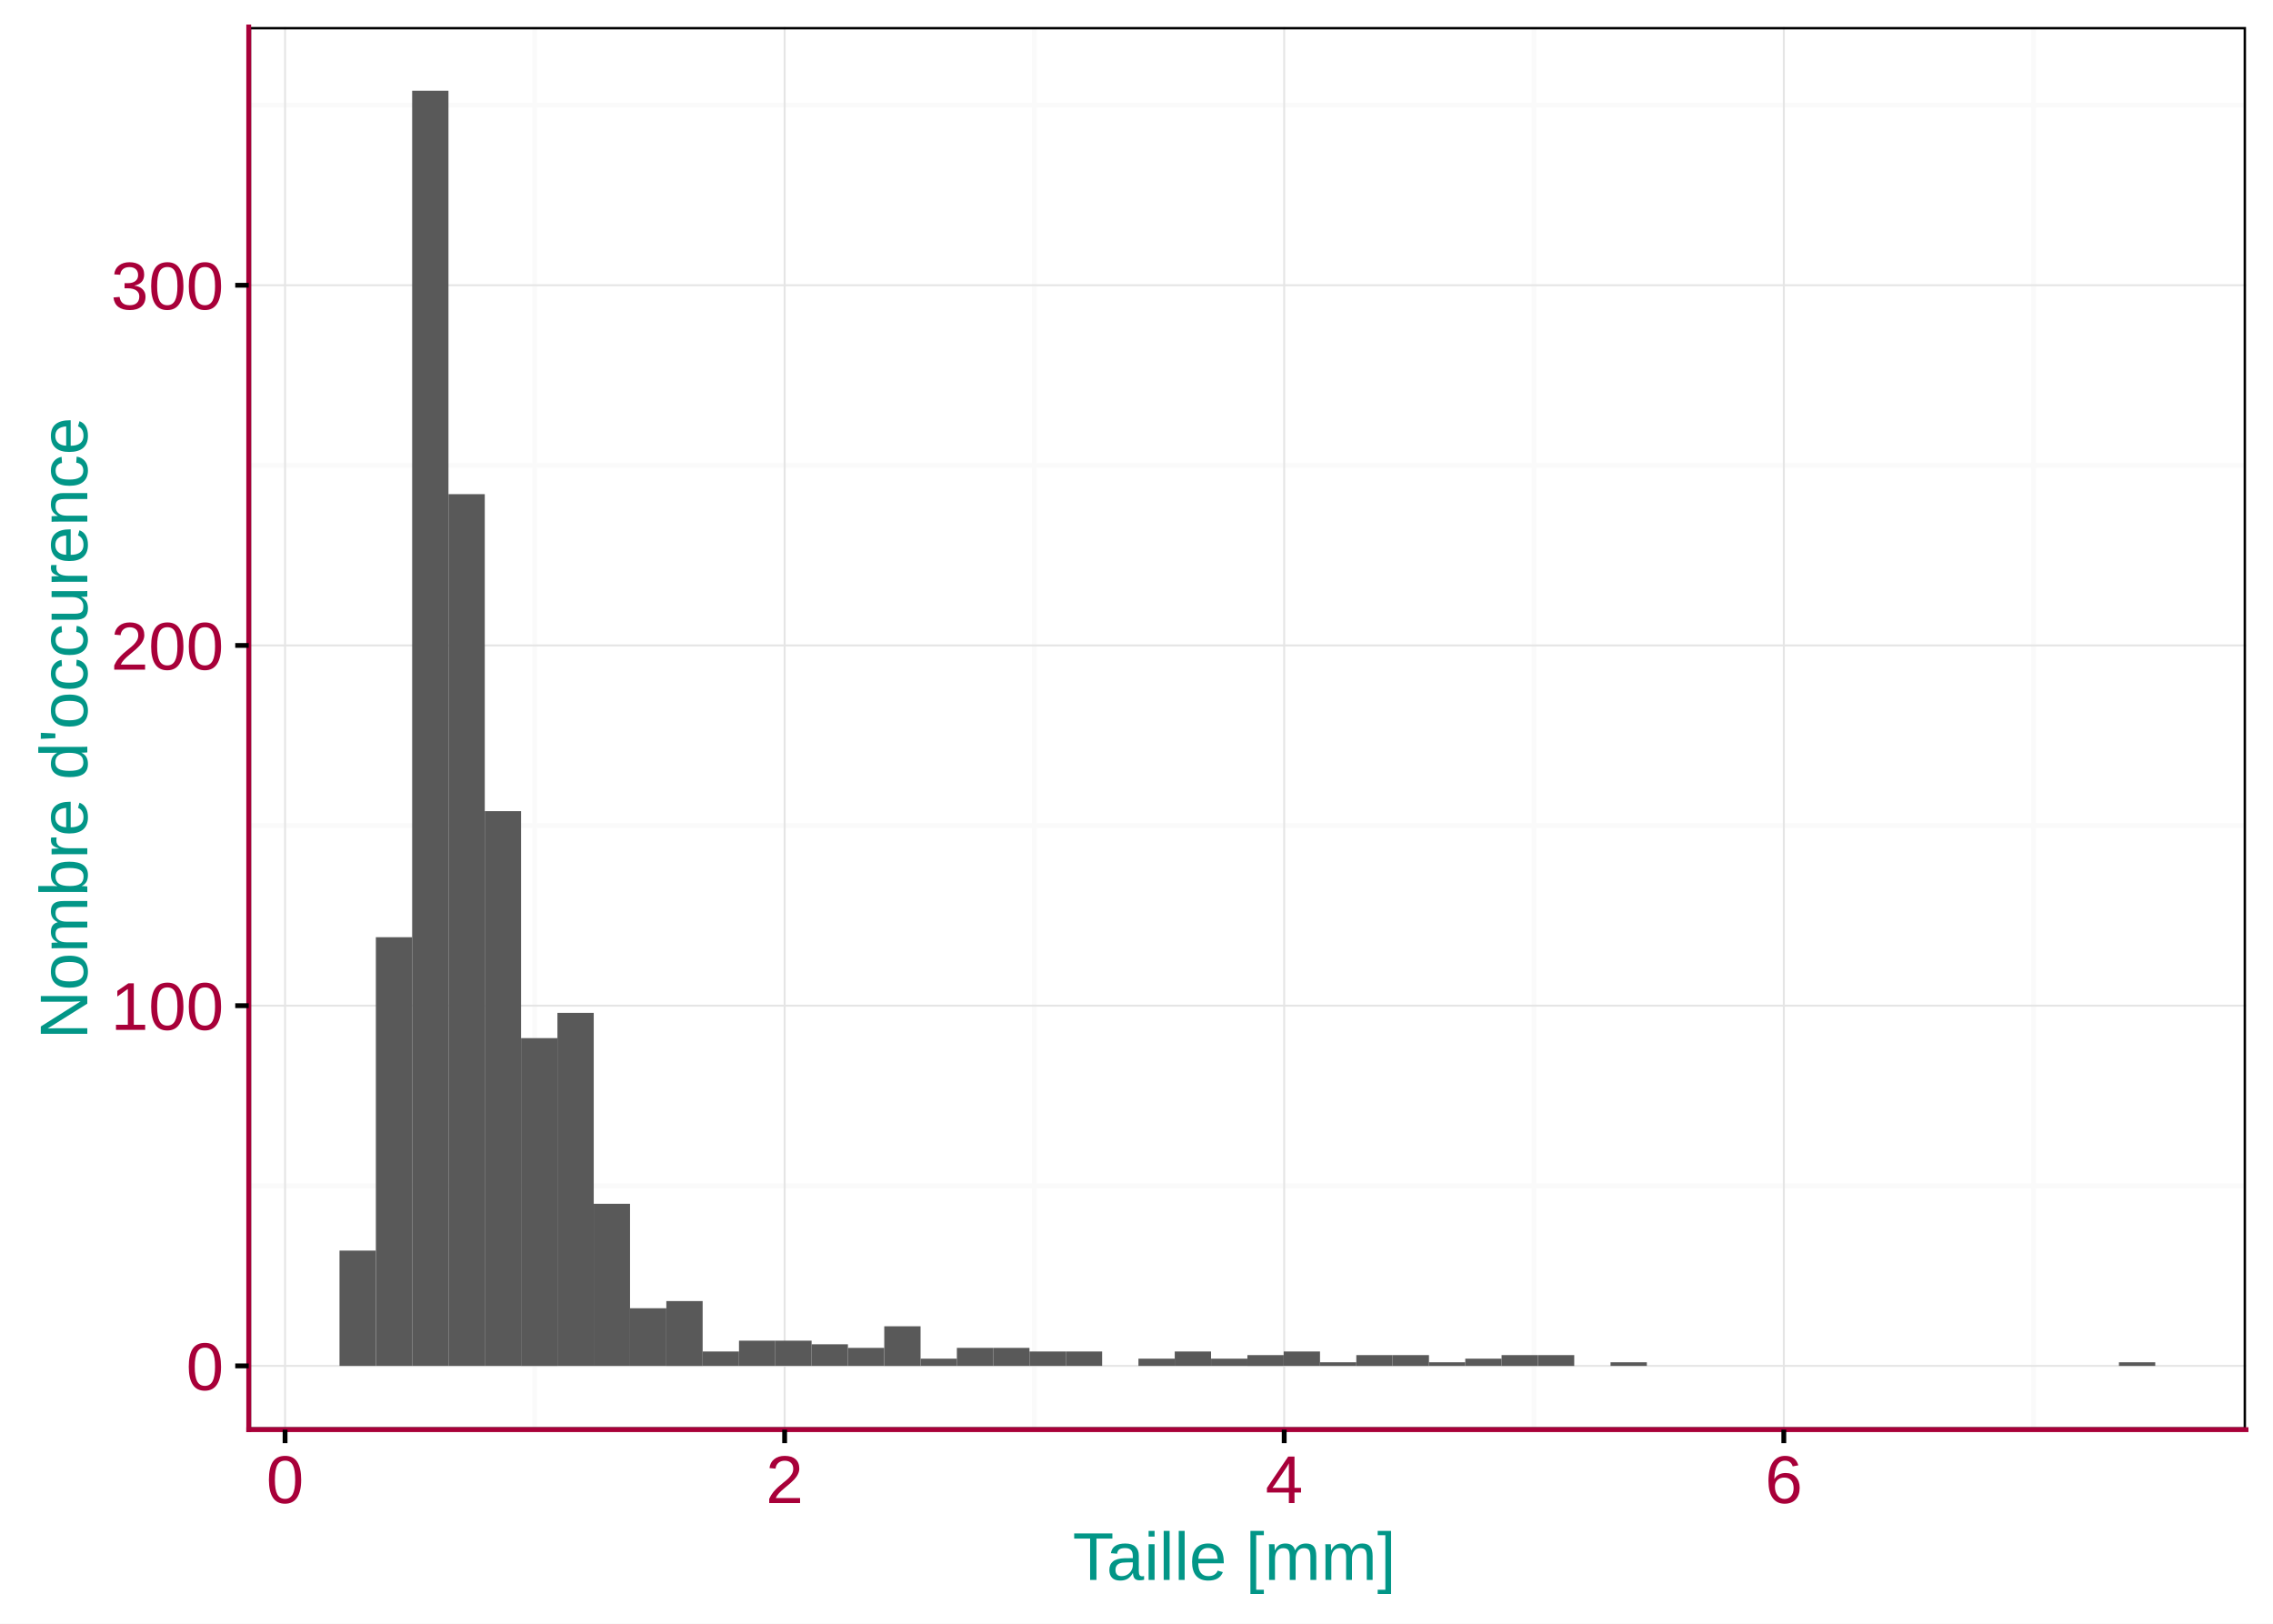
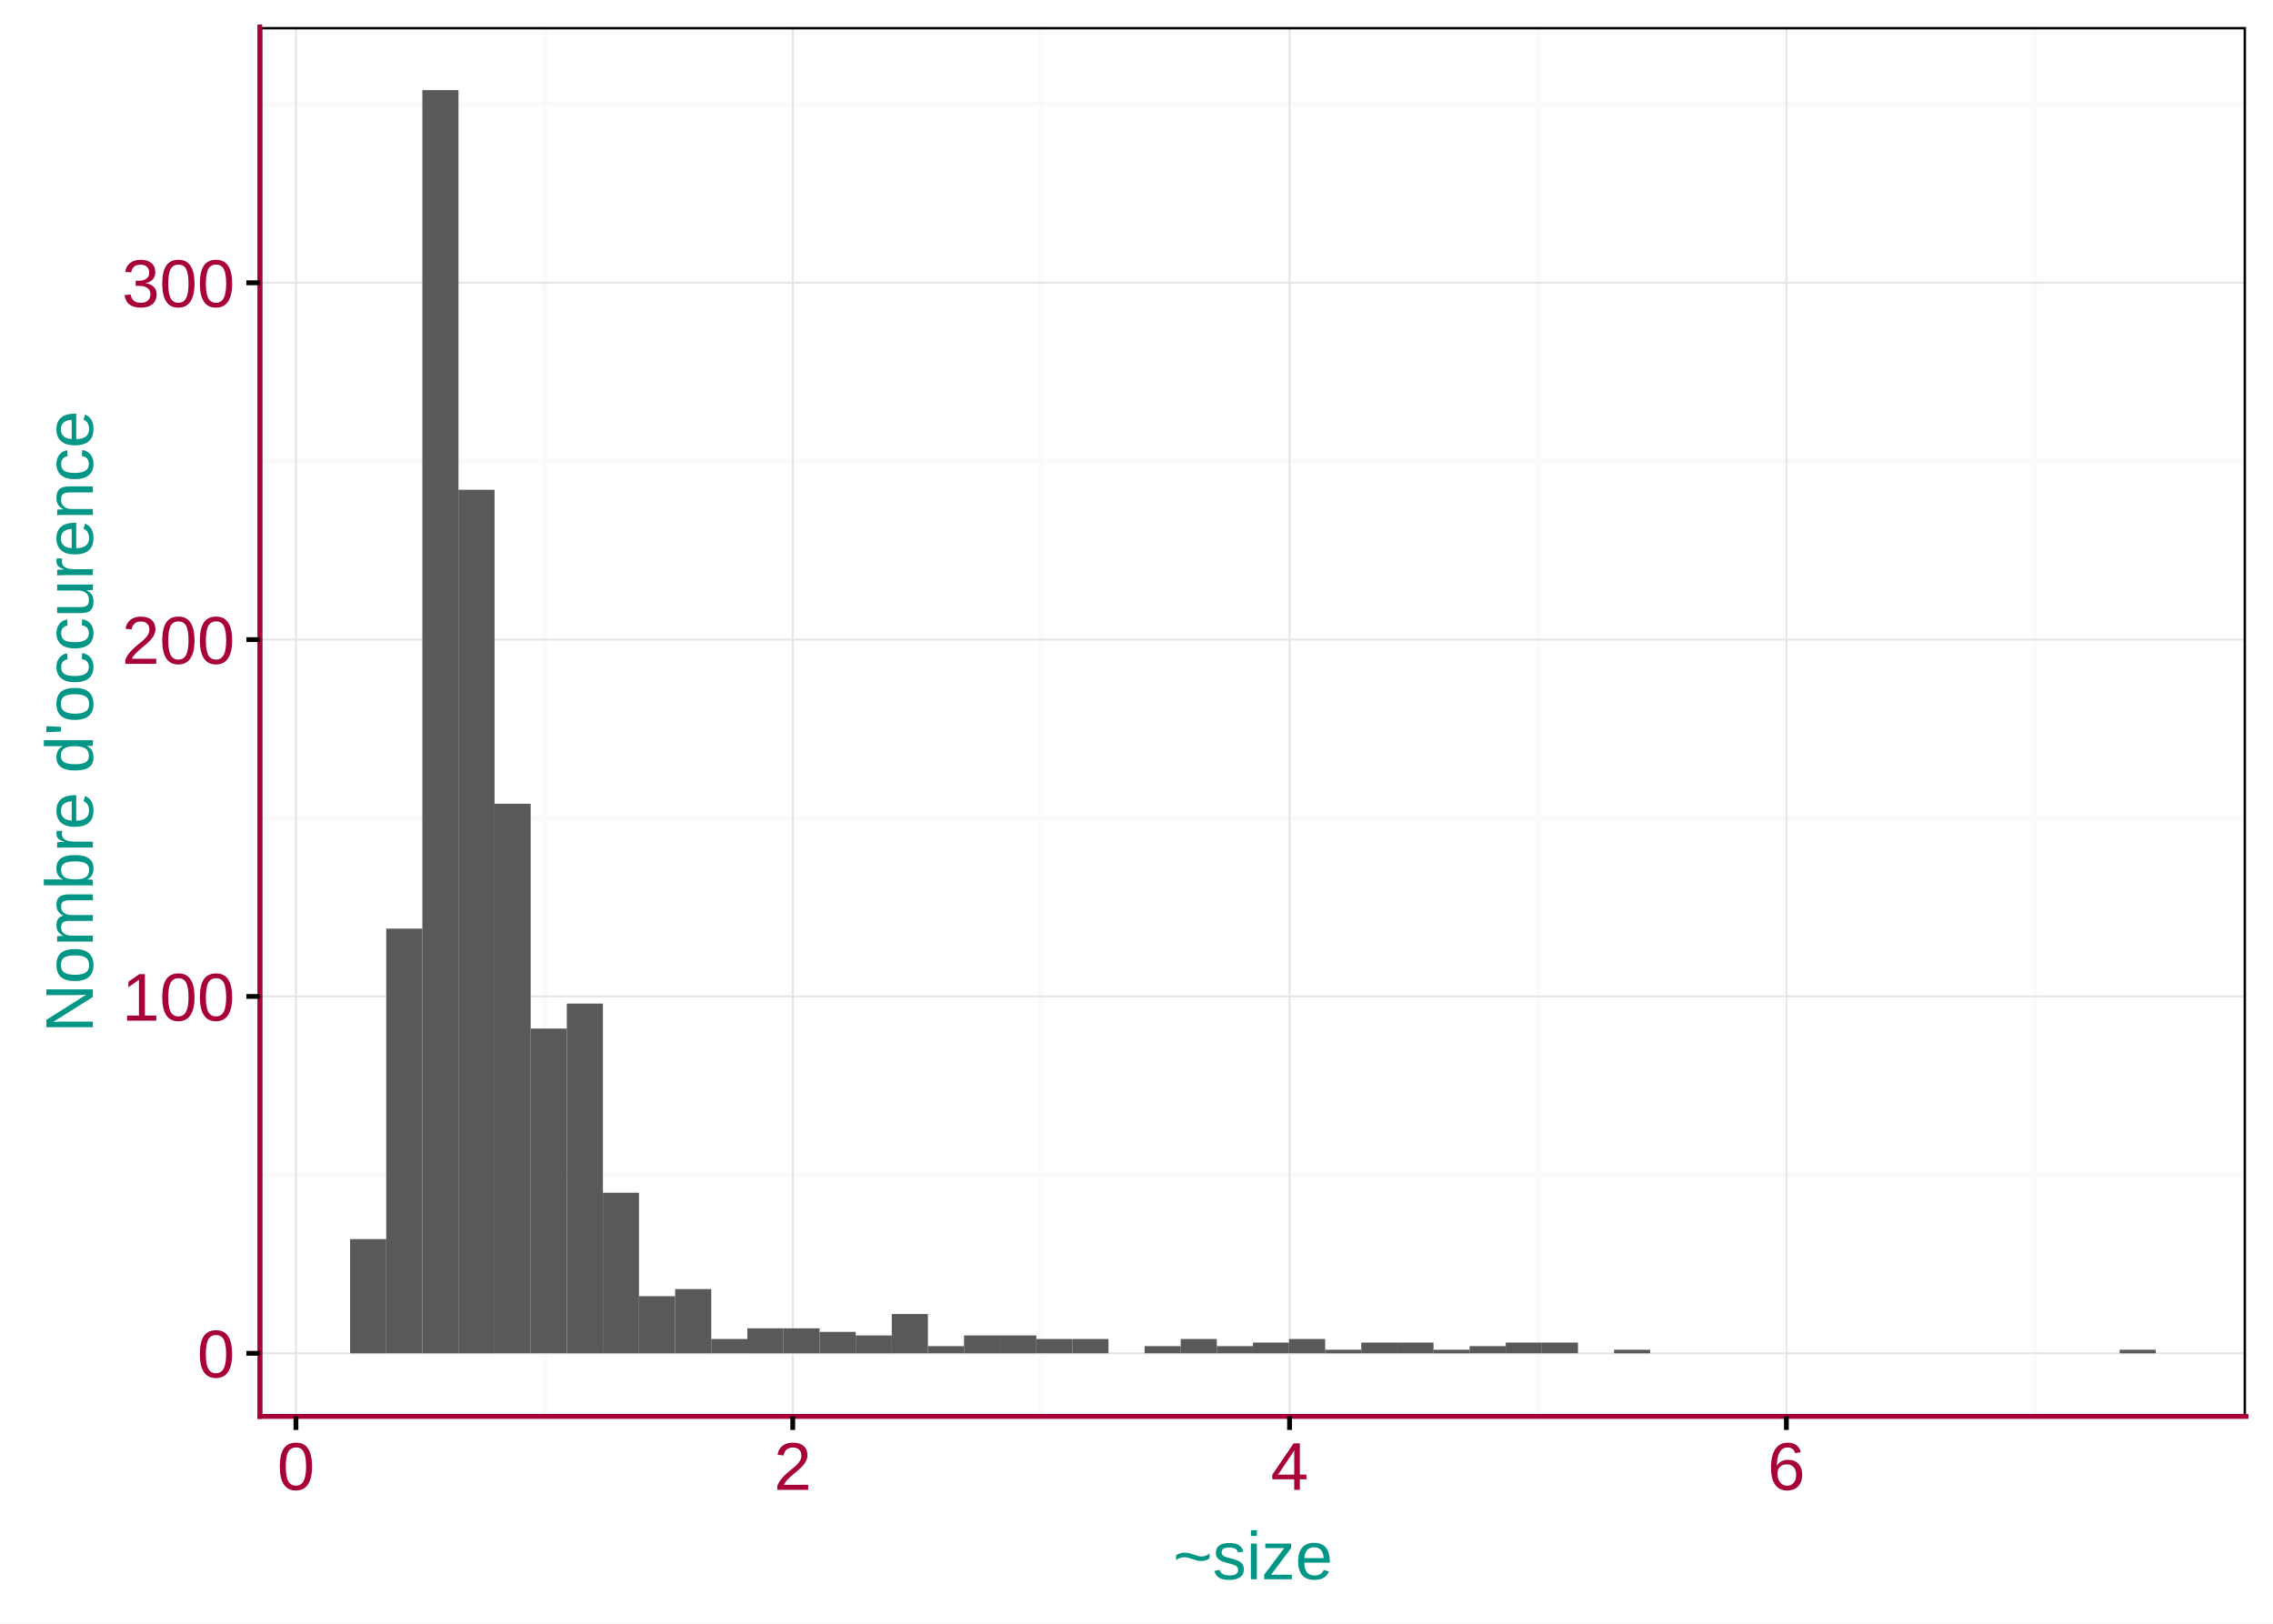
<svg xmlns="http://www.w3.org/2000/svg" viewBox="0 0 504.00 360.00">
  <defs>
    <style type="text/css">
    line, polyline, path, rect, circle {
      fill: none;
      stroke: #000000;
      stroke-linecap: round;
      stroke-linejoin: round;
      stroke-miterlimit: 10.00;
    }
  </style>
  </defs>
  <rect width="100%" height="100%" style="stroke: none; fill: #FFFFFF;" />
  <rect x="0.00" y="0.00" width="504.00" height="360.00" style="stroke-width: 0.00; stroke: none;" />
  <defs>
-     <clipPath id="cpNTUuMTUzMnw0OTguMDIyfDMxNi45Njd8NS45Nzc1OA==">
-       <rect x="55.15" y="5.98" width="442.87" height="310.99" />
+     <clipPath id="cpNTcuNjEzMnw0OTguMDIyfDMxNC4wMzl8NS45Nzc1OA==">
+       <rect x="57.61" y="5.98" width="440.41" height="308.06" />
    </clipPath>
  </defs>
-   <rect x="55.15" y="5.98" width="442.87" height="310.99" style="stroke-width: 0.00; stroke: none; fill: #FFFFFF;" clip-path="url(#cpNTUuMTUzMnw0OTguMDIyfDMxNi45Njd8NS45Nzc1OA==)" />
-   <polyline points="55.15,262.90 498.02,262.90 " style="stroke-width: 1.07; stroke: #FAFAFA; stroke-linecap: butt;" clip-path="url(#cpNTUuMTUzMnw0OTguMDIyfDMxNi45Njd8NS45Nzc1OA==)" />
-   <polyline points="55.15,183.04 498.02,183.04 " style="stroke-width: 1.07; stroke: #FAFAFA; stroke-linecap: butt;" clip-path="url(#cpNTUuMTUzMnw0OTguMDIyfDMxNi45Njd8NS45Nzc1OA==)" />
-   <polyline points="55.15,103.17 498.02,103.17 " style="stroke-width: 1.07; stroke: #FAFAFA; stroke-linecap: butt;" clip-path="url(#cpNTUuMTUzMnw0OTguMDIyfDMxNi45Njd8NS45Nzc1OA==)" />
-   <polyline points="55.15,23.31 498.02,23.31 " style="stroke-width: 1.07; stroke: #FAFAFA; stroke-linecap: butt;" clip-path="url(#cpNTUuMTUzMnw0OTguMDIyfDMxNi45Njd8NS45Nzc1OA==)" />
-   <polyline points="118.59,316.97 118.59,5.98 " style="stroke-width: 1.07; stroke: #FAFAFA; stroke-linecap: butt;" clip-path="url(#cpNTUuMTUzMnw0OTguMDIyfDMxNi45Njd8NS45Nzc1OA==)" />
-   <polyline points="229.37,316.97 229.37,5.98 " style="stroke-width: 1.07; stroke: #FAFAFA; stroke-linecap: butt;" clip-path="url(#cpNTUuMTUzMnw0OTguMDIyfDMxNi45Njd8NS45Nzc1OA==)" />
-   <polyline points="340.14,316.97 340.14,5.98 " style="stroke-width: 1.07; stroke: #FAFAFA; stroke-linecap: butt;" clip-path="url(#cpNTUuMTUzMnw0OTguMDIyfDMxNi45Njd8NS45Nzc1OA==)" />
-   <polyline points="450.91,316.97 450.91,5.98 " style="stroke-width: 1.07; stroke: #FAFAFA; stroke-linecap: butt;" clip-path="url(#cpNTUuMTUzMnw0OTguMDIyfDMxNi45Njd8NS45Nzc1OA==)" />
-   <polyline points="55.15,302.83 498.02,302.83 " style="stroke-width: 0.43; stroke: #E5E5E5; stroke-linecap: butt;" clip-path="url(#cpNTUuMTUzMnw0OTguMDIyfDMxNi45Njd8NS45Nzc1OA==)" />
-   <polyline points="55.15,222.97 498.02,222.97 " style="stroke-width: 0.43; stroke: #E5E5E5; stroke-linecap: butt;" clip-path="url(#cpNTUuMTUzMnw0OTguMDIyfDMxNi45Njd8NS45Nzc1OA==)" />
-   <polyline points="55.15,143.10 498.02,143.10 " style="stroke-width: 0.43; stroke: #E5E5E5; stroke-linecap: butt;" clip-path="url(#cpNTUuMTUzMnw0OTguMDIyfDMxNi45Njd8NS45Nzc1OA==)" />
-   <polyline points="55.15,63.24 498.02,63.24 " style="stroke-width: 0.43; stroke: #E5E5E5; stroke-linecap: butt;" clip-path="url(#cpNTUuMTUzMnw0OTguMDIyfDMxNi45Njd8NS45Nzc1OA==)" />
-   <polyline points="63.21,316.97 63.21,5.98 " style="stroke-width: 0.43; stroke: #E5E5E5; stroke-linecap: butt;" clip-path="url(#cpNTUuMTUzMnw0OTguMDIyfDMxNi45Njd8NS45Nzc1OA==)" />
-   <polyline points="173.98,316.97 173.98,5.98 " style="stroke-width: 0.43; stroke: #E5E5E5; stroke-linecap: butt;" clip-path="url(#cpNTUuMTUzMnw0OTguMDIyfDMxNi45Njd8NS45Nzc1OA==)" />
-   <polyline points="284.75,316.97 284.75,5.98 " style="stroke-width: 0.43; stroke: #E5E5E5; stroke-linecap: butt;" clip-path="url(#cpNTUuMTUzMnw0OTguMDIyfDMxNi45Njd8NS45Nzc1OA==)" />
-   <polyline points="395.53,316.97 395.53,5.98 " style="stroke-width: 0.43; stroke: #E5E5E5; stroke-linecap: butt;" clip-path="url(#cpNTUuMTUzMnw0OTguMDIyfDMxNi45Njd8NS45Nzc1OA==)" />
-   <rect x="75.28" y="277.27" width="8.05" height="25.56" style="stroke-width: 1.07; stroke: none; stroke-linecap: butt; fill: #595959;" clip-path="url(#cpNTUuMTUzMnw0OTguMDIyfDMxNi45Njd8NS45Nzc1OA==)" />
-   <rect x="83.34" y="207.79" width="8.05" height="95.04" style="stroke-width: 1.07; stroke: none; stroke-linecap: butt; fill: #595959;" clip-path="url(#cpNTUuMTUzMnw0OTguMDIyfDMxNi45Njd8NS45Nzc1OA==)" />
-   <rect x="91.39" y="20.11" width="8.05" height="282.72" style="stroke-width: 1.07; stroke: none; stroke-linecap: butt; fill: #595959;" clip-path="url(#cpNTUuMTUzMnw0OTguMDIyfDMxNi45Njd8NS45Nzc1OA==)" />
-   <rect x="99.44" y="109.56" width="8.05" height="193.27" style="stroke-width: 1.07; stroke: none; stroke-linecap: butt; fill: #595959;" clip-path="url(#cpNTUuMTUzMnw0OTguMDIyfDMxNi45Njd8NS45Nzc1OA==)" />
-   <rect x="107.49" y="179.84" width="8.05" height="122.99" style="stroke-width: 1.07; stroke: none; stroke-linecap: butt; fill: #595959;" clip-path="url(#cpNTUuMTUzMnw0OTguMDIyfDMxNi45Njd8NS45Nzc1OA==)" />
-   <rect x="115.54" y="230.16" width="8.05" height="72.68" style="stroke-width: 1.07; stroke: none; stroke-linecap: butt; fill: #595959;" clip-path="url(#cpNTUuMTUzMnw0OTguMDIyfDMxNi45Njd8NS45Nzc1OA==)" />
-   <rect x="123.60" y="224.56" width="8.05" height="78.27" style="stroke-width: 1.07; stroke: none; stroke-linecap: butt; fill: #595959;" clip-path="url(#cpNTUuMTUzMnw0OTguMDIyfDMxNi45Njd8NS45Nzc1OA==)" />
-   <rect x="131.65" y="266.89" width="8.05" height="35.94" style="stroke-width: 1.07; stroke: none; stroke-linecap: butt; fill: #595959;" clip-path="url(#cpNTUuMTUzMnw0OTguMDIyfDMxNi45Njd8NS45Nzc1OA==)" />
-   <rect x="139.70" y="290.05" width="8.05" height="12.78" style="stroke-width: 1.07; stroke: none; stroke-linecap: butt; fill: #595959;" clip-path="url(#cpNTUuMTUzMnw0OTguMDIyfDMxNi45Njd8NS45Nzc1OA==)" />
-   <rect x="147.75" y="288.46" width="8.05" height="14.38" style="stroke-width: 1.07; stroke: none; stroke-linecap: butt; fill: #595959;" clip-path="url(#cpNTUuMTUzMnw0OTguMDIyfDMxNi45Njd8NS45Nzc1OA==)" />
-   <rect x="155.81" y="299.64" width="8.05" height="3.19" style="stroke-width: 1.07; stroke: none; stroke-linecap: butt; fill: #595959;" clip-path="url(#cpNTUuMTUzMnw0OTguMDIyfDMxNi45Njd8NS45Nzc1OA==)" />
-   <rect x="163.86" y="297.24" width="8.05" height="5.59" style="stroke-width: 1.07; stroke: none; stroke-linecap: butt; fill: #595959;" clip-path="url(#cpNTUuMTUzMnw0OTguMDIyfDMxNi45Njd8NS45Nzc1OA==)" />
-   <rect x="171.91" y="297.24" width="8.05" height="5.59" style="stroke-width: 1.07; stroke: none; stroke-linecap: butt; fill: #595959;" clip-path="url(#cpNTUuMTUzMnw0OTguMDIyfDMxNi45Njd8NS45Nzc1OA==)" />
-   <rect x="179.96" y="298.04" width="8.05" height="4.79" style="stroke-width: 1.07; stroke: none; stroke-linecap: butt; fill: #595959;" clip-path="url(#cpNTUuMTUzMnw0OTguMDIyfDMxNi45Njd8NS45Nzc1OA==)" />
-   <rect x="188.01" y="298.84" width="8.05" height="3.99" style="stroke-width: 1.07; stroke: none; stroke-linecap: butt; fill: #595959;" clip-path="url(#cpNTUuMTUzMnw0OTguMDIyfDMxNi45Njd8NS45Nzc1OA==)" />
-   <rect x="196.07" y="294.05" width="8.05" height="8.79" style="stroke-width: 1.07; stroke: none; stroke-linecap: butt; fill: #595959;" clip-path="url(#cpNTUuMTUzMnw0OTguMDIyfDMxNi45Njd8NS45Nzc1OA==)" />
-   <rect x="204.12" y="301.23" width="8.05" height="1.60" style="stroke-width: 1.07; stroke: none; stroke-linecap: butt; fill: #595959;" clip-path="url(#cpNTUuMTUzMnw0OTguMDIyfDMxNi45Njd8NS45Nzc1OA==)" />
-   <rect x="212.17" y="298.84" width="8.05" height="3.99" style="stroke-width: 1.07; stroke: none; stroke-linecap: butt; fill: #595959;" clip-path="url(#cpNTUuMTUzMnw0OTguMDIyfDMxNi45Njd8NS45Nzc1OA==)" />
-   <rect x="220.22" y="298.84" width="8.05" height="3.99" style="stroke-width: 1.07; stroke: none; stroke-linecap: butt; fill: #595959;" clip-path="url(#cpNTUuMTUzMnw0OTguMDIyfDMxNi45Njd8NS45Nzc1OA==)" />
-   <rect x="228.27" y="299.64" width="8.05" height="3.19" style="stroke-width: 1.07; stroke: none; stroke-linecap: butt; fill: #595959;" clip-path="url(#cpNTUuMTUzMnw0OTguMDIyfDMxNi45Njd8NS45Nzc1OA==)" />
-   <rect x="236.33" y="299.64" width="8.05" height="3.19" style="stroke-width: 1.07; stroke: none; stroke-linecap: butt; fill: #595959;" clip-path="url(#cpNTUuMTUzMnw0OTguMDIyfDMxNi45Njd8NS45Nzc1OA==)" />
-   <rect x="244.38" y="302.83" width="8.05" height="0.00" style="stroke-width: 1.07; stroke: none; stroke-linecap: butt; fill: #595959;" clip-path="url(#cpNTUuMTUzMnw0OTguMDIyfDMxNi45Njd8NS45Nzc1OA==)" />
-   <rect x="252.43" y="301.23" width="8.05" height="1.60" style="stroke-width: 1.07; stroke: none; stroke-linecap: butt; fill: #595959;" clip-path="url(#cpNTUuMTUzMnw0OTguMDIyfDMxNi45Njd8NS45Nzc1OA==)" />
-   <rect x="260.48" y="299.64" width="8.05" height="3.19" style="stroke-width: 1.07; stroke: none; stroke-linecap: butt; fill: #595959;" clip-path="url(#cpNTUuMTUzMnw0OTguMDIyfDMxNi45Njd8NS45Nzc1OA==)" />
-   <rect x="268.54" y="301.23" width="8.05" height="1.60" style="stroke-width: 1.07; stroke: none; stroke-linecap: butt; fill: #595959;" clip-path="url(#cpNTUuMTUzMnw0OTguMDIyfDMxNi45Njd8NS45Nzc1OA==)" />
-   <rect x="276.59" y="300.44" width="8.05" height="2.40" style="stroke-width: 1.07; stroke: none; stroke-linecap: butt; fill: #595959;" clip-path="url(#cpNTUuMTUzMnw0OTguMDIyfDMxNi45Njd8NS45Nzc1OA==)" />
-   <rect x="284.64" y="299.64" width="8.05" height="3.19" style="stroke-width: 1.07; stroke: none; stroke-linecap: butt; fill: #595959;" clip-path="url(#cpNTUuMTUzMnw0OTguMDIyfDMxNi45Njd8NS45Nzc1OA==)" />
-   <rect x="292.69" y="302.03" width="8.05" height="0.80" style="stroke-width: 1.07; stroke: none; stroke-linecap: butt; fill: #595959;" clip-path="url(#cpNTUuMTUzMnw0OTguMDIyfDMxNi45Njd8NS45Nzc1OA==)" />
-   <rect x="300.74" y="300.44" width="8.05" height="2.40" style="stroke-width: 1.07; stroke: none; stroke-linecap: butt; fill: #595959;" clip-path="url(#cpNTUuMTUzMnw0OTguMDIyfDMxNi45Njd8NS45Nzc1OA==)" />
-   <rect x="308.80" y="300.44" width="8.05" height="2.40" style="stroke-width: 1.07; stroke: none; stroke-linecap: butt; fill: #595959;" clip-path="url(#cpNTUuMTUzMnw0OTguMDIyfDMxNi45Njd8NS45Nzc1OA==)" />
-   <rect x="316.85" y="302.03" width="8.05" height="0.80" style="stroke-width: 1.07; stroke: none; stroke-linecap: butt; fill: #595959;" clip-path="url(#cpNTUuMTUzMnw0OTguMDIyfDMxNi45Njd8NS45Nzc1OA==)" />
-   <rect x="324.90" y="301.23" width="8.05" height="1.60" style="stroke-width: 1.07; stroke: none; stroke-linecap: butt; fill: #595959;" clip-path="url(#cpNTUuMTUzMnw0OTguMDIyfDMxNi45Njd8NS45Nzc1OA==)" />
-   <rect x="332.95" y="300.44" width="8.05" height="2.40" style="stroke-width: 1.07; stroke: none; stroke-linecap: butt; fill: #595959;" clip-path="url(#cpNTUuMTUzMnw0OTguMDIyfDMxNi45Njd8NS45Nzc1OA==)" />
-   <rect x="341.01" y="300.44" width="8.05" height="2.40" style="stroke-width: 1.07; stroke: none; stroke-linecap: butt; fill: #595959;" clip-path="url(#cpNTUuMTUzMnw0OTguMDIyfDMxNi45Njd8NS45Nzc1OA==)" />
-   <rect x="349.06" y="302.83" width="8.05" height="0.00" style="stroke-width: 1.07; stroke: none; stroke-linecap: butt; fill: #595959;" clip-path="url(#cpNTUuMTUzMnw0OTguMDIyfDMxNi45Njd8NS45Nzc1OA==)" />
-   <rect x="357.11" y="302.03" width="8.05" height="0.80" style="stroke-width: 1.07; stroke: none; stroke-linecap: butt; fill: #595959;" clip-path="url(#cpNTUuMTUzMnw0OTguMDIyfDMxNi45Njd8NS45Nzc1OA==)" />
-   <rect x="365.16" y="302.83" width="8.05" height="0.00" style="stroke-width: 1.07; stroke: none; stroke-linecap: butt; fill: #595959;" clip-path="url(#cpNTUuMTUzMnw0OTguMDIyfDMxNi45Njd8NS45Nzc1OA==)" />
-   <rect x="373.21" y="302.83" width="8.05" height="0.00" style="stroke-width: 1.07; stroke: none; stroke-linecap: butt; fill: #595959;" clip-path="url(#cpNTUuMTUzMnw0OTguMDIyfDMxNi45Njd8NS45Nzc1OA==)" />
-   <rect x="381.27" y="302.83" width="8.05" height="0.00" style="stroke-width: 1.07; stroke: none; stroke-linecap: butt; fill: #595959;" clip-path="url(#cpNTUuMTUzMnw0OTguMDIyfDMxNi45Njd8NS45Nzc1OA==)" />
-   <rect x="389.32" y="302.83" width="8.05" height="0.00" style="stroke-width: 1.07; stroke: none; stroke-linecap: butt; fill: #595959;" clip-path="url(#cpNTUuMTUzMnw0OTguMDIyfDMxNi45Njd8NS45Nzc1OA==)" />
-   <rect x="397.37" y="302.83" width="8.05" height="0.00" style="stroke-width: 1.07; stroke: none; stroke-linecap: butt; fill: #595959;" clip-path="url(#cpNTUuMTUzMnw0OTguMDIyfDMxNi45Njd8NS45Nzc1OA==)" />
-   <rect x="405.42" y="302.83" width="8.05" height="0.00" style="stroke-width: 1.07; stroke: none; stroke-linecap: butt; fill: #595959;" clip-path="url(#cpNTUuMTUzMnw0OTguMDIyfDMxNi45Njd8NS45Nzc1OA==)" />
-   <rect x="413.47" y="302.83" width="8.05" height="0.00" style="stroke-width: 1.07; stroke: none; stroke-linecap: butt; fill: #595959;" clip-path="url(#cpNTUuMTUzMnw0OTguMDIyfDMxNi45Njd8NS45Nzc1OA==)" />
-   <rect x="421.53" y="302.83" width="8.05" height="0.00" style="stroke-width: 1.07; stroke: none; stroke-linecap: butt; fill: #595959;" clip-path="url(#cpNTUuMTUzMnw0OTguMDIyfDMxNi45Njd8NS45Nzc1OA==)" />
-   <rect x="429.58" y="302.83" width="8.05" height="0.00" style="stroke-width: 1.07; stroke: none; stroke-linecap: butt; fill: #595959;" clip-path="url(#cpNTUuMTUzMnw0OTguMDIyfDMxNi45Njd8NS45Nzc1OA==)" />
-   <rect x="437.63" y="302.83" width="8.05" height="0.00" style="stroke-width: 1.07; stroke: none; stroke-linecap: butt; fill: #595959;" clip-path="url(#cpNTUuMTUzMnw0OTguMDIyfDMxNi45Njd8NS45Nzc1OA==)" />
-   <rect x="445.68" y="302.83" width="8.05" height="0.00" style="stroke-width: 1.07; stroke: none; stroke-linecap: butt; fill: #595959;" clip-path="url(#cpNTUuMTUzMnw0OTguMDIyfDMxNi45Njd8NS45Nzc1OA==)" />
-   <rect x="453.74" y="302.83" width="8.05" height="0.00" style="stroke-width: 1.07; stroke: none; stroke-linecap: butt; fill: #595959;" clip-path="url(#cpNTUuMTUzMnw0OTguMDIyfDMxNi45Njd8NS45Nzc1OA==)" />
-   <rect x="461.79" y="302.83" width="8.05" height="0.00" style="stroke-width: 1.07; stroke: none; stroke-linecap: butt; fill: #595959;" clip-path="url(#cpNTUuMTUzMnw0OTguMDIyfDMxNi45Njd8NS45Nzc1OA==)" />
-   <rect x="469.84" y="302.03" width="8.05" height="0.80" style="stroke-width: 1.07; stroke: none; stroke-linecap: butt; fill: #595959;" clip-path="url(#cpNTUuMTUzMnw0OTguMDIyfDMxNi45Njd8NS45Nzc1OA==)" />
-   <rect x="55.15" y="5.98" width="442.87" height="310.99" style="stroke-width: 1.07;" clip-path="url(#cpNTUuMTUzMnw0OTguMDIyfDMxNi45Njd8NS45Nzc1OA==)" />
+   <rect x="57.61" y="5.98" width="440.41" height="308.06" style="stroke-width: 0.00; stroke: none; fill: #FFFFFF;" clip-path="url(#cpNTcuNjEzMnw0OTguMDIyfDMxNC4wMzl8NS45Nzc1OA==)" />
+   <polyline points="57.61,260.48 498.02,260.48 " style="stroke-width: 1.07; stroke: #FAFAFA; stroke-linecap: butt;" clip-path="url(#cpNTcuNjEzMnw0OTguMDIyfDMxNC4wMzl8NS45Nzc1OA==)" />
+   <polyline points="57.61,181.37 498.02,181.37 " style="stroke-width: 1.07; stroke: #FAFAFA; stroke-linecap: butt;" clip-path="url(#cpNTcuNjEzMnw0OTguMDIyfDMxNC4wMzl8NS45Nzc1OA==)" />
+   <polyline points="57.61,102.26 498.02,102.26 " style="stroke-width: 1.07; stroke: #FAFAFA; stroke-linecap: butt;" clip-path="url(#cpNTcuNjEzMnw0OTguMDIyfDMxNC4wMzl8NS45Nzc1OA==)" />
+   <polyline points="57.61,23.14 498.02,23.14 " style="stroke-width: 1.07; stroke: #FAFAFA; stroke-linecap: butt;" clip-path="url(#cpNTcuNjEzMnw0OTguMDIyfDMxNC4wMzl8NS45Nzc1OA==)" />
+   <polyline points="120.70,314.04 120.70,5.98 " style="stroke-width: 1.07; stroke: #FAFAFA; stroke-linecap: butt;" clip-path="url(#cpNTcuNjEzMnw0OTguMDIyfDMxNC4wMzl8NS45Nzc1OA==)" />
+   <polyline points="230.86,314.04 230.86,5.98 " style="stroke-width: 1.07; stroke: #FAFAFA; stroke-linecap: butt;" clip-path="url(#cpNTcuNjEzMnw0OTguMDIyfDMxNC4wMzl8NS45Nzc1OA==)" />
+   <polyline points="341.02,314.04 341.02,5.98 " style="stroke-width: 1.07; stroke: #FAFAFA; stroke-linecap: butt;" clip-path="url(#cpNTcuNjEzMnw0OTguMDIyfDMxNC4wMzl8NS45Nzc1OA==)" />
+   <polyline points="451.17,314.04 451.17,5.98 " style="stroke-width: 1.07; stroke: #FAFAFA; stroke-linecap: butt;" clip-path="url(#cpNTcuNjEzMnw0OTguMDIyfDMxNC4wMzl8NS45Nzc1OA==)" />
+   <polyline points="57.61,300.04 498.02,300.04 " style="stroke-width: 0.43; stroke: #E5E5E5; stroke-linecap: butt;" clip-path="url(#cpNTcuNjEzMnw0OTguMDIyfDMxNC4wMzl8NS45Nzc1OA==)" />
+   <polyline points="57.61,220.92 498.02,220.92 " style="stroke-width: 0.43; stroke: #E5E5E5; stroke-linecap: butt;" clip-path="url(#cpNTcuNjEzMnw0OTguMDIyfDMxNC4wMzl8NS45Nzc1OA==)" />
+   <polyline points="57.61,141.81 498.02,141.81 " style="stroke-width: 0.43; stroke: #E5E5E5; stroke-linecap: butt;" clip-path="url(#cpNTcuNjEzMnw0OTguMDIyfDMxNC4wMzl8NS45Nzc1OA==)" />
+   <polyline points="57.61,62.70 498.02,62.70 " style="stroke-width: 0.43; stroke: #E5E5E5; stroke-linecap: butt;" clip-path="url(#cpNTcuNjEzMnw0OTguMDIyfDMxNC4wMzl8NS45Nzc1OA==)" />
+   <polyline points="65.62,314.04 65.62,5.98 " style="stroke-width: 0.43; stroke: #E5E5E5; stroke-linecap: butt;" clip-path="url(#cpNTcuNjEzMnw0OTguMDIyfDMxNC4wMzl8NS45Nzc1OA==)" />
+   <polyline points="175.78,314.04 175.78,5.98 " style="stroke-width: 0.43; stroke: #E5E5E5; stroke-linecap: butt;" clip-path="url(#cpNTcuNjEzMnw0OTguMDIyfDMxNC4wMzl8NS45Nzc1OA==)" />
+   <polyline points="285.94,314.04 285.94,5.98 " style="stroke-width: 0.43; stroke: #E5E5E5; stroke-linecap: butt;" clip-path="url(#cpNTcuNjEzMnw0OTguMDIyfDMxNC4wMzl8NS45Nzc1OA==)" />
+   <polyline points="396.10,314.04 396.10,5.98 " style="stroke-width: 0.43; stroke: #E5E5E5; stroke-linecap: butt;" clip-path="url(#cpNTcuNjEzMnw0OTguMDIyfDMxNC4wMzl8NS45Nzc1OA==)" />
+   <rect x="77.63" y="274.72" width="8.01" height="25.32" style="stroke-width: 1.07; stroke: none; stroke-linecap: butt; fill: #595959;" clip-path="url(#cpNTcuNjEzMnw0OTguMDIyfDMxNC4wMzl8NS45Nzc1OA==)" />
+   <rect x="85.64" y="205.89" width="8.01" height="94.14" style="stroke-width: 1.07; stroke: none; stroke-linecap: butt; fill: #595959;" clip-path="url(#cpNTcuNjEzMnw0OTguMDIyfDMxNC4wMzl8NS45Nzc1OA==)" />
+   <rect x="93.65" y="19.98" width="8.01" height="280.06" style="stroke-width: 1.07; stroke: none; stroke-linecap: butt; fill: #595959;" clip-path="url(#cpNTcuNjEzMnw0OTguMDIyfDMxNC4wMzl8NS45Nzc1OA==)" />
+   <rect x="101.65" y="108.59" width="8.01" height="191.45" style="stroke-width: 1.07; stroke: none; stroke-linecap: butt; fill: #595959;" clip-path="url(#cpNTcuNjEzMnw0OTguMDIyfDMxNC4wMzl8NS45Nzc1OA==)" />
+   <rect x="109.66" y="178.20" width="8.01" height="121.83" style="stroke-width: 1.07; stroke: none; stroke-linecap: butt; fill: #595959;" clip-path="url(#cpNTcuNjEzMnw0OTguMDIyfDMxNC4wMzl8NS45Nzc1OA==)" />
+   <rect x="117.67" y="228.04" width="8.01" height="71.99" style="stroke-width: 1.07; stroke: none; stroke-linecap: butt; fill: #595959;" clip-path="url(#cpNTcuNjEzMnw0OTguMDIyfDMxNC4wMzl8NS45Nzc1OA==)" />
+   <rect x="125.68" y="222.51" width="8.01" height="77.53" style="stroke-width: 1.07; stroke: none; stroke-linecap: butt; fill: #595959;" clip-path="url(#cpNTcuNjEzMnw0OTguMDIyfDMxNC4wMzl8NS45Nzc1OA==)" />
+   <rect x="133.68" y="264.44" width="8.01" height="35.60" style="stroke-width: 1.07; stroke: none; stroke-linecap: butt; fill: #595959;" clip-path="url(#cpNTcuNjEzMnw0OTguMDIyfDMxNC4wMzl8NS45Nzc1OA==)" />
+   <rect x="141.69" y="287.38" width="8.01" height="12.66" style="stroke-width: 1.07; stroke: none; stroke-linecap: butt; fill: #595959;" clip-path="url(#cpNTcuNjEzMnw0OTguMDIyfDMxNC4wMzl8NS45Nzc1OA==)" />
+   <rect x="149.70" y="285.80" width="8.01" height="14.24" style="stroke-width: 1.07; stroke: none; stroke-linecap: butt; fill: #595959;" clip-path="url(#cpNTcuNjEzMnw0OTguMDIyfDMxNC4wMzl8NS45Nzc1OA==)" />
+   <rect x="157.71" y="296.87" width="8.01" height="3.16" style="stroke-width: 1.07; stroke: none; stroke-linecap: butt; fill: #595959;" clip-path="url(#cpNTcuNjEzMnw0OTguMDIyfDMxNC4wMzl8NS45Nzc1OA==)" />
+   <rect x="165.71" y="294.50" width="8.01" height="5.54" style="stroke-width: 1.07; stroke: none; stroke-linecap: butt; fill: #595959;" clip-path="url(#cpNTcuNjEzMnw0OTguMDIyfDMxNC4wMzl8NS45Nzc1OA==)" />
+   <rect x="173.72" y="294.50" width="8.01" height="5.54" style="stroke-width: 1.07; stroke: none; stroke-linecap: butt; fill: #595959;" clip-path="url(#cpNTcuNjEzMnw0OTguMDIyfDMxNC4wMzl8NS45Nzc1OA==)" />
+   <rect x="181.73" y="295.29" width="8.01" height="4.75" style="stroke-width: 1.07; stroke: none; stroke-linecap: butt; fill: #595959;" clip-path="url(#cpNTcuNjEzMnw0OTguMDIyfDMxNC4wMzl8NS45Nzc1OA==)" />
+   <rect x="189.74" y="296.08" width="8.01" height="3.96" style="stroke-width: 1.07; stroke: none; stroke-linecap: butt; fill: #595959;" clip-path="url(#cpNTcuNjEzMnw0OTguMDIyfDMxNC4wMzl8NS45Nzc1OA==)" />
+   <rect x="197.74" y="291.33" width="8.01" height="8.70" style="stroke-width: 1.07; stroke: none; stroke-linecap: butt; fill: #595959;" clip-path="url(#cpNTcuNjEzMnw0OTguMDIyfDMxNC4wMzl8NS45Nzc1OA==)" />
+   <rect x="205.75" y="298.45" width="8.01" height="1.58" style="stroke-width: 1.07; stroke: none; stroke-linecap: butt; fill: #595959;" clip-path="url(#cpNTcuNjEzMnw0OTguMDIyfDMxNC4wMzl8NS45Nzc1OA==)" />
+   <rect x="213.76" y="296.08" width="8.01" height="3.96" style="stroke-width: 1.07; stroke: none; stroke-linecap: butt; fill: #595959;" clip-path="url(#cpNTcuNjEzMnw0OTguMDIyfDMxNC4wMzl8NS45Nzc1OA==)" />
+   <rect x="221.77" y="296.08" width="8.01" height="3.96" style="stroke-width: 1.07; stroke: none; stroke-linecap: butt; fill: #595959;" clip-path="url(#cpNTcuNjEzMnw0OTguMDIyfDMxNC4wMzl8NS45Nzc1OA==)" />
+   <rect x="229.77" y="296.87" width="8.01" height="3.16" style="stroke-width: 1.07; stroke: none; stroke-linecap: butt; fill: #595959;" clip-path="url(#cpNTcuNjEzMnw0OTguMDIyfDMxNC4wMzl8NS45Nzc1OA==)" />
+   <rect x="237.78" y="296.87" width="8.01" height="3.16" style="stroke-width: 1.07; stroke: none; stroke-linecap: butt; fill: #595959;" clip-path="url(#cpNTcuNjEzMnw0OTguMDIyfDMxNC4wMzl8NS45Nzc1OA==)" />
+   <rect x="245.79" y="300.04" width="8.01" height="0.00" style="stroke-width: 1.07; stroke: none; stroke-linecap: butt; fill: #595959;" clip-path="url(#cpNTcuNjEzMnw0OTguMDIyfDMxNC4wMzl8NS45Nzc1OA==)" />
+   <rect x="253.80" y="298.45" width="8.01" height="1.58" style="stroke-width: 1.07; stroke: none; stroke-linecap: butt; fill: #595959;" clip-path="url(#cpNTcuNjEzMnw0OTguMDIyfDMxNC4wMzl8NS45Nzc1OA==)" />
+   <rect x="261.80" y="296.87" width="8.01" height="3.16" style="stroke-width: 1.07; stroke: none; stroke-linecap: butt; fill: #595959;" clip-path="url(#cpNTcuNjEzMnw0OTguMDIyfDMxNC4wMzl8NS45Nzc1OA==)" />
+   <rect x="269.81" y="298.45" width="8.01" height="1.58" style="stroke-width: 1.07; stroke: none; stroke-linecap: butt; fill: #595959;" clip-path="url(#cpNTcuNjEzMnw0OTguMDIyfDMxNC4wMzl8NS45Nzc1OA==)" />
+   <rect x="277.82" y="297.66" width="8.01" height="2.37" style="stroke-width: 1.07; stroke: none; stroke-linecap: butt; fill: #595959;" clip-path="url(#cpNTcuNjEzMnw0OTguMDIyfDMxNC4wMzl8NS45Nzc1OA==)" />
+   <rect x="285.83" y="296.87" width="8.01" height="3.16" style="stroke-width: 1.07; stroke: none; stroke-linecap: butt; fill: #595959;" clip-path="url(#cpNTcuNjEzMnw0OTguMDIyfDMxNC4wMzl8NS45Nzc1OA==)" />
+   <rect x="293.83" y="299.25" width="8.01" height="0.79" style="stroke-width: 1.07; stroke: none; stroke-linecap: butt; fill: #595959;" clip-path="url(#cpNTcuNjEzMnw0OTguMDIyfDMxNC4wMzl8NS45Nzc1OA==)" />
+   <rect x="301.84" y="297.66" width="8.01" height="2.37" style="stroke-width: 1.07; stroke: none; stroke-linecap: butt; fill: #595959;" clip-path="url(#cpNTcuNjEzMnw0OTguMDIyfDMxNC4wMzl8NS45Nzc1OA==)" />
+   <rect x="309.85" y="297.66" width="8.01" height="2.37" style="stroke-width: 1.07; stroke: none; stroke-linecap: butt; fill: #595959;" clip-path="url(#cpNTcuNjEzMnw0OTguMDIyfDMxNC4wMzl8NS45Nzc1OA==)" />
+   <rect x="317.86" y="299.25" width="8.01" height="0.79" style="stroke-width: 1.07; stroke: none; stroke-linecap: butt; fill: #595959;" clip-path="url(#cpNTcuNjEzMnw0OTguMDIyfDMxNC4wMzl8NS45Nzc1OA==)" />
+   <rect x="325.86" y="298.45" width="8.01" height="1.58" style="stroke-width: 1.07; stroke: none; stroke-linecap: butt; fill: #595959;" clip-path="url(#cpNTcuNjEzMnw0OTguMDIyfDMxNC4wMzl8NS45Nzc1OA==)" />
+   <rect x="333.87" y="297.66" width="8.01" height="2.37" style="stroke-width: 1.07; stroke: none; stroke-linecap: butt; fill: #595959;" clip-path="url(#cpNTcuNjEzMnw0OTguMDIyfDMxNC4wMzl8NS45Nzc1OA==)" />
+   <rect x="341.88" y="297.66" width="8.01" height="2.37" style="stroke-width: 1.07; stroke: none; stroke-linecap: butt; fill: #595959;" clip-path="url(#cpNTcuNjEzMnw0OTguMDIyfDMxNC4wMzl8NS45Nzc1OA==)" />
+   <rect x="349.88" y="300.04" width="8.01" height="0.00" style="stroke-width: 1.07; stroke: none; stroke-linecap: butt; fill: #595959;" clip-path="url(#cpNTcuNjEzMnw0OTguMDIyfDMxNC4wMzl8NS45Nzc1OA==)" />
+   <rect x="357.89" y="299.25" width="8.01" height="0.79" style="stroke-width: 1.07; stroke: none; stroke-linecap: butt; fill: #595959;" clip-path="url(#cpNTcuNjEzMnw0OTguMDIyfDMxNC4wMzl8NS45Nzc1OA==)" />
+   <rect x="365.90" y="300.04" width="8.01" height="0.00" style="stroke-width: 1.07; stroke: none; stroke-linecap: butt; fill: #595959;" clip-path="url(#cpNTcuNjEzMnw0OTguMDIyfDMxNC4wMzl8NS45Nzc1OA==)" />
+   <rect x="373.91" y="300.04" width="8.01" height="0.00" style="stroke-width: 1.07; stroke: none; stroke-linecap: butt; fill: #595959;" clip-path="url(#cpNTcuNjEzMnw0OTguMDIyfDMxNC4wMzl8NS45Nzc1OA==)" />
+   <rect x="381.91" y="300.04" width="8.01" height="0.00" style="stroke-width: 1.07; stroke: none; stroke-linecap: butt; fill: #595959;" clip-path="url(#cpNTcuNjEzMnw0OTguMDIyfDMxNC4wMzl8NS45Nzc1OA==)" />
+   <rect x="389.92" y="300.04" width="8.01" height="0.00" style="stroke-width: 1.07; stroke: none; stroke-linecap: butt; fill: #595959;" clip-path="url(#cpNTcuNjEzMnw0OTguMDIyfDMxNC4wMzl8NS45Nzc1OA==)" />
+   <rect x="397.93" y="300.04" width="8.01" height="0.00" style="stroke-width: 1.07; stroke: none; stroke-linecap: butt; fill: #595959;" clip-path="url(#cpNTcuNjEzMnw0OTguMDIyfDMxNC4wMzl8NS45Nzc1OA==)" />
+   <rect x="405.94" y="300.04" width="8.01" height="0.00" style="stroke-width: 1.07; stroke: none; stroke-linecap: butt; fill: #595959;" clip-path="url(#cpNTcuNjEzMnw0OTguMDIyfDMxNC4wMzl8NS45Nzc1OA==)" />
+   <rect x="413.94" y="300.04" width="8.01" height="0.00" style="stroke-width: 1.07; stroke: none; stroke-linecap: butt; fill: #595959;" clip-path="url(#cpNTcuNjEzMnw0OTguMDIyfDMxNC4wMzl8NS45Nzc1OA==)" />
+   <rect x="421.95" y="300.04" width="8.01" height="0.00" style="stroke-width: 1.07; stroke: none; stroke-linecap: butt; fill: #595959;" clip-path="url(#cpNTcuNjEzMnw0OTguMDIyfDMxNC4wMzl8NS45Nzc1OA==)" />
+   <rect x="429.96" y="300.04" width="8.01" height="0.00" style="stroke-width: 1.07; stroke: none; stroke-linecap: butt; fill: #595959;" clip-path="url(#cpNTcuNjEzMnw0OTguMDIyfDMxNC4wMzl8NS45Nzc1OA==)" />
+   <rect x="437.97" y="300.04" width="8.01" height="0.00" style="stroke-width: 1.07; stroke: none; stroke-linecap: butt; fill: #595959;" clip-path="url(#cpNTcuNjEzMnw0OTguMDIyfDMxNC4wMzl8NS45Nzc1OA==)" />
+   <rect x="445.97" y="300.04" width="8.01" height="0.00" style="stroke-width: 1.07; stroke: none; stroke-linecap: butt; fill: #595959;" clip-path="url(#cpNTcuNjEzMnw0OTguMDIyfDMxNC4wMzl8NS45Nzc1OA==)" />
+   <rect x="453.98" y="300.04" width="8.01" height="0.00" style="stroke-width: 1.07; stroke: none; stroke-linecap: butt; fill: #595959;" clip-path="url(#cpNTcuNjEzMnw0OTguMDIyfDMxNC4wMzl8NS45Nzc1OA==)" />
+   <rect x="461.99" y="300.04" width="8.01" height="0.00" style="stroke-width: 1.07; stroke: none; stroke-linecap: butt; fill: #595959;" clip-path="url(#cpNTcuNjEzMnw0OTguMDIyfDMxNC4wMzl8NS45Nzc1OA==)" />
+   <rect x="470.00" y="299.25" width="8.01" height="0.79" style="stroke-width: 1.07; stroke: none; stroke-linecap: butt; fill: #595959;" clip-path="url(#cpNTcuNjEzMnw0OTguMDIyfDMxNC4wMzl8NS45Nzc1OA==)" />
+   <rect x="57.61" y="5.98" width="440.41" height="308.06" style="stroke-width: 1.07;" clip-path="url(#cpNTcuNjEzMnw0OTguMDIyfDMxNC4wMzl8NS45Nzc1OA==)" />
  <defs>
    <clipPath id="cpMHw1MDR8MzYwfDA=">
      <rect x="0.00" y="0.00" width="504.00" height="360.00" />
    </clipPath>
  </defs>
-   <polyline points="55.15,316.97 55.15,5.98 " style="stroke-width: 1.07; stroke: #A80039; stroke-linecap: square;" clip-path="url(#cpMHw1MDR8MzYwfDA=)" />
+   <polyline points="57.61,314.04 57.61,5.98 " style="stroke-width: 1.07; stroke: #A80039; stroke-linecap: square;" clip-path="url(#cpMHw1MDR8MzYwfDA=)" />
  <g clip-path="url(#cpMHw1MDR8MzYwfDA=)">
-     <text x="41.26" y="308.20" style="font-size: 15.00px; fill: #A80039; font-family: Arial;" textLength="8.34px" lengthAdjust="spacingAndGlyphs">0</text>
+     <text x="43.72" y="305.40" style="font-size: 15.00px; fill: #A80039; font-family: Arial;" textLength="8.34px" lengthAdjust="spacingAndGlyphs">0</text>
  </g>
  <g clip-path="url(#cpMHw1MDR8MzYwfDA=)">
-     <text x="24.58" y="228.33" style="font-size: 15.00px; fill: #A80039; font-family: Arial;" textLength="25.03px" lengthAdjust="spacingAndGlyphs">100</text>
+     <text x="27.04" y="226.29" style="font-size: 15.00px; fill: #A80039; font-family: Arial;" textLength="25.03px" lengthAdjust="spacingAndGlyphs">100</text>
  </g>
  <g clip-path="url(#cpMHw1MDR8MzYwfDA=)">
-     <text x="24.58" y="148.47" style="font-size: 15.00px; fill: #A80039; font-family: Arial;" textLength="25.03px" lengthAdjust="spacingAndGlyphs">200</text>
+     <text x="27.04" y="147.18" style="font-size: 15.00px; fill: #A80039; font-family: Arial;" textLength="25.03px" lengthAdjust="spacingAndGlyphs">200</text>
  </g>
  <g clip-path="url(#cpMHw1MDR8MzYwfDA=)">
-     <text x="24.58" y="68.61" style="font-size: 15.00px; fill: #A80039; font-family: Arial;" textLength="25.03px" lengthAdjust="spacingAndGlyphs">300</text>
+     <text x="27.04" y="68.07" style="font-size: 15.00px; fill: #A80039; font-family: Arial;" textLength="25.03px" lengthAdjust="spacingAndGlyphs">300</text>
  </g>
-   <polyline points="52.16,302.83 55.15,302.83 " style="stroke-width: 1.07; stroke-linecap: butt;" clip-path="url(#cpMHw1MDR8MzYwfDA=)" />
-   <polyline points="52.16,222.97 55.15,222.97 " style="stroke-width: 1.07; stroke-linecap: butt;" clip-path="url(#cpMHw1MDR8MzYwfDA=)" />
-   <polyline points="52.16,143.10 55.15,143.10 " style="stroke-width: 1.07; stroke-linecap: butt;" clip-path="url(#cpMHw1MDR8MzYwfDA=)" />
-   <polyline points="52.16,63.24 55.15,63.24 " style="stroke-width: 1.07; stroke-linecap: butt;" clip-path="url(#cpMHw1MDR8MzYwfDA=)" />
-   <polyline points="55.15,316.97 498.02,316.97 " style="stroke-width: 1.07; stroke: #A80039; stroke-linecap: square;" clip-path="url(#cpMHw1MDR8MzYwfDA=)" />
-   <polyline points="63.21,319.96 63.21,316.97 " style="stroke-width: 1.07; stroke-linecap: butt;" clip-path="url(#cpMHw1MDR8MzYwfDA=)" />
-   <polyline points="173.98,319.96 173.98,316.97 " style="stroke-width: 1.07; stroke-linecap: butt;" clip-path="url(#cpMHw1MDR8MzYwfDA=)" />
-   <polyline points="284.75,319.96 284.75,316.97 " style="stroke-width: 1.07; stroke-linecap: butt;" clip-path="url(#cpMHw1MDR8MzYwfDA=)" />
-   <polyline points="395.53,319.96 395.53,316.97 " style="stroke-width: 1.07; stroke-linecap: butt;" clip-path="url(#cpMHw1MDR8MzYwfDA=)" />
+   <polyline points="54.62,300.04 57.61,300.04 " style="stroke-width: 1.07; stroke-linecap: butt;" clip-path="url(#cpMHw1MDR8MzYwfDA=)" />
+   <polyline points="54.62,220.92 57.61,220.92 " style="stroke-width: 1.07; stroke-linecap: butt;" clip-path="url(#cpMHw1MDR8MzYwfDA=)" />
+   <polyline points="54.62,141.81 57.61,141.81 " style="stroke-width: 1.07; stroke-linecap: butt;" clip-path="url(#cpMHw1MDR8MzYwfDA=)" />
+   <polyline points="54.62,62.70 57.61,62.70 " style="stroke-width: 1.07; stroke-linecap: butt;" clip-path="url(#cpMHw1MDR8MzYwfDA=)" />
+   <polyline points="57.61,314.04 498.02,314.04 " style="stroke-width: 1.07; stroke: #A80039; stroke-linecap: square;" clip-path="url(#cpMHw1MDR8MzYwfDA=)" />
+   <polyline points="65.62,317.03 65.62,314.04 " style="stroke-width: 1.07; stroke-linecap: butt;" clip-path="url(#cpMHw1MDR8MzYwfDA=)" />
+   <polyline points="175.78,317.03 175.78,314.04 " style="stroke-width: 1.07; stroke-linecap: butt;" clip-path="url(#cpMHw1MDR8MzYwfDA=)" />
+   <polyline points="285.94,317.03 285.94,314.04 " style="stroke-width: 1.07; stroke-linecap: butt;" clip-path="url(#cpMHw1MDR8MzYwfDA=)" />
+   <polyline points="396.10,317.03 396.10,314.04 " style="stroke-width: 1.07; stroke-linecap: butt;" clip-path="url(#cpMHw1MDR8MzYwfDA=)" />
  <g clip-path="url(#cpMHw1MDR8MzYwfDA=)">
-     <text x="59.03" y="333.25" style="font-size: 15.00px; fill: #A80039; font-family: Arial;" textLength="8.34px" lengthAdjust="spacingAndGlyphs">0</text>
+     <text x="61.45" y="330.32" style="font-size: 15.00px; fill: #A80039; font-family: Arial;" textLength="8.34px" lengthAdjust="spacingAndGlyphs">0</text>
  </g>
  <g clip-path="url(#cpMHw1MDR8MzYwfDA=)">
-     <text x="169.81" y="333.25" style="font-size: 15.00px; fill: #A80039; font-family: Arial;" textLength="8.34px" lengthAdjust="spacingAndGlyphs">2</text>
+     <text x="171.61" y="330.32" style="font-size: 15.00px; fill: #A80039; font-family: Arial;" textLength="8.34px" lengthAdjust="spacingAndGlyphs">2</text>
  </g>
  <g clip-path="url(#cpMHw1MDR8MzYwfDA=)">
-     <text x="280.58" y="333.25" style="font-size: 15.00px; fill: #A80039; font-family: Arial;" textLength="8.34px" lengthAdjust="spacingAndGlyphs">4</text>
+     <text x="281.77" y="330.32" style="font-size: 15.00px; fill: #A80039; font-family: Arial;" textLength="8.34px" lengthAdjust="spacingAndGlyphs">4</text>
  </g>
  <g clip-path="url(#cpMHw1MDR8MzYwfDA=)">
-     <text x="391.36" y="333.25" style="font-size: 15.00px; fill: #A80039; font-family: Arial;" textLength="8.34px" lengthAdjust="spacingAndGlyphs">6</text>
+     <text x="391.92" y="330.32" style="font-size: 15.00px; fill: #A80039; font-family: Arial;" textLength="8.34px" lengthAdjust="spacingAndGlyphs">6</text>
  </g>
  <g clip-path="url(#cpMHw1MDR8MzYwfDA=)">
-     <text x="237.84" y="350.29" style="font-size: 15.00px; fill: #029687; font-family: Arial;" textLength="77.50px" lengthAdjust="spacingAndGlyphs">Taille  [mm]</text>
+     <text x="260.10" y="350.14" style="font-size: 15.00px; fill: #029687; font-family: Arial;" textLength="35.43px" lengthAdjust="spacingAndGlyphs">~size</text>
  </g>
  <g clip-path="url(#cpMHw1MDR8MzYwfDA=)">
-     <text transform="translate(19.36,230.44) rotate(-90)" style="font-size: 15.00px; fill: #029687; font-family: Arial;" textLength="137.93px" lengthAdjust="spacingAndGlyphs">Nombre d'occurence</text>
+     <text transform="translate(20.59,228.97) rotate(-90)" style="font-size: 15.00px; fill: #029687; font-family: Arial;" textLength="137.93px" lengthAdjust="spacingAndGlyphs">Nombre d'occurence</text>
  </g>
</svg>
